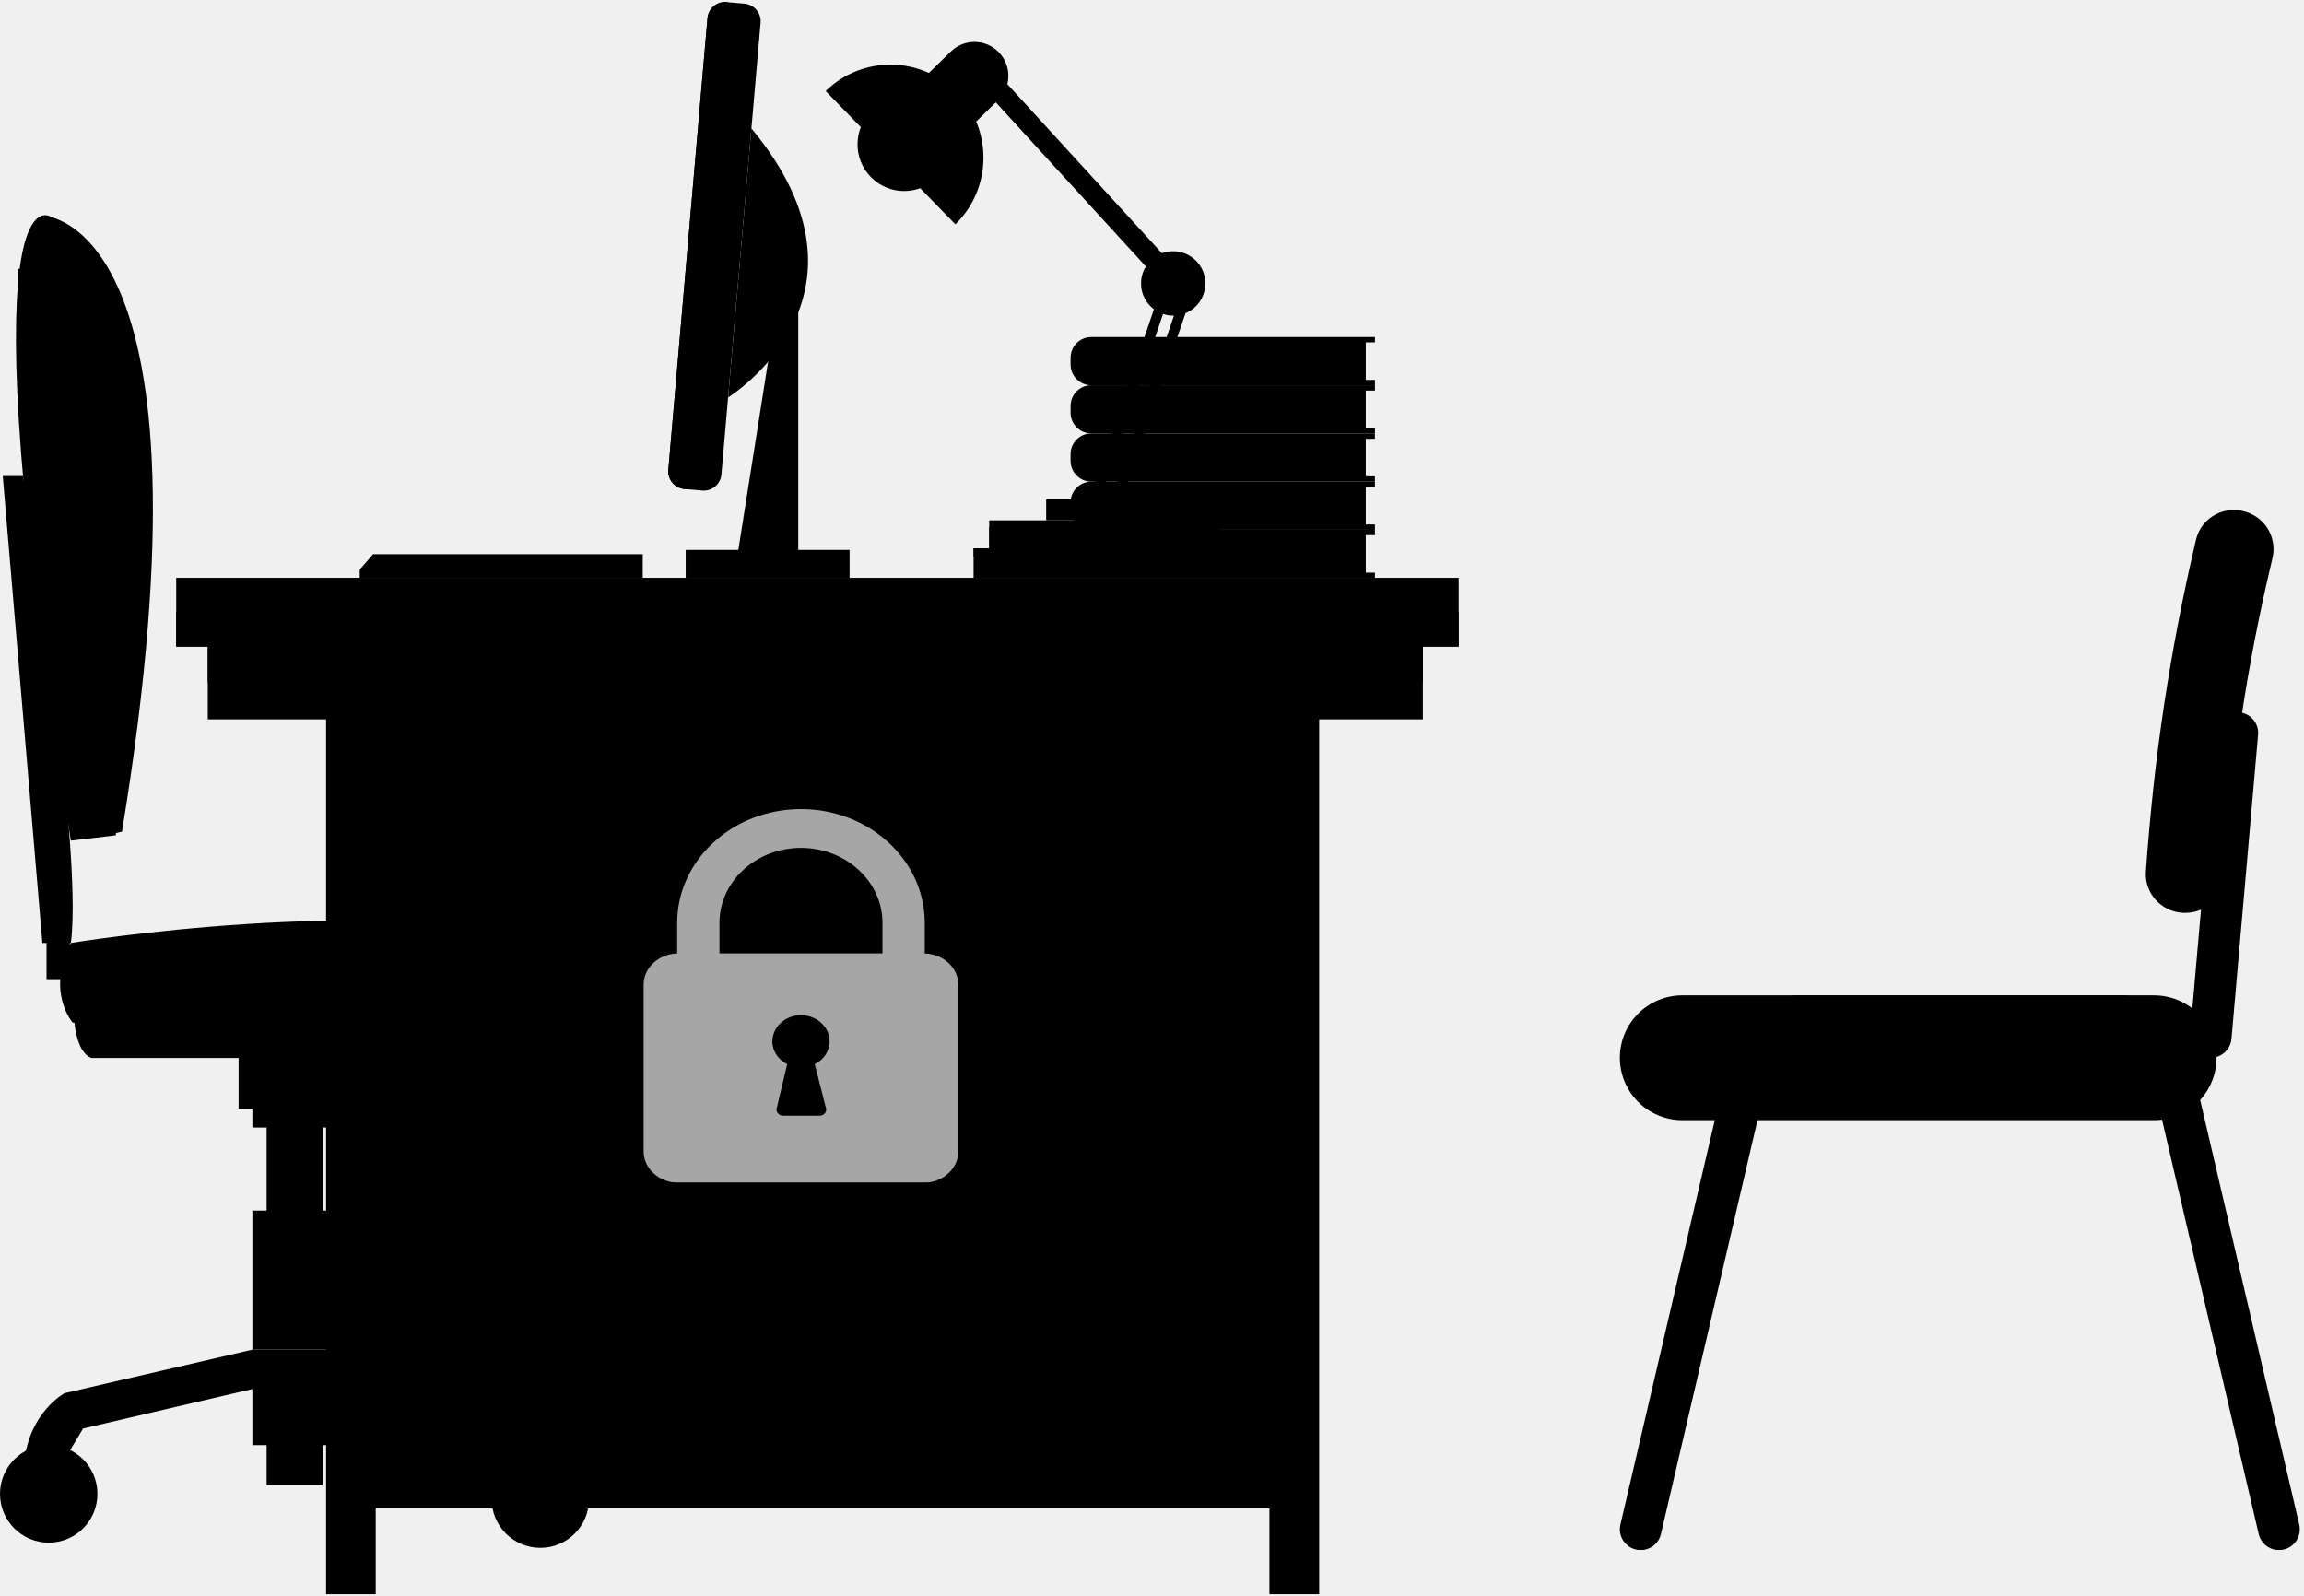
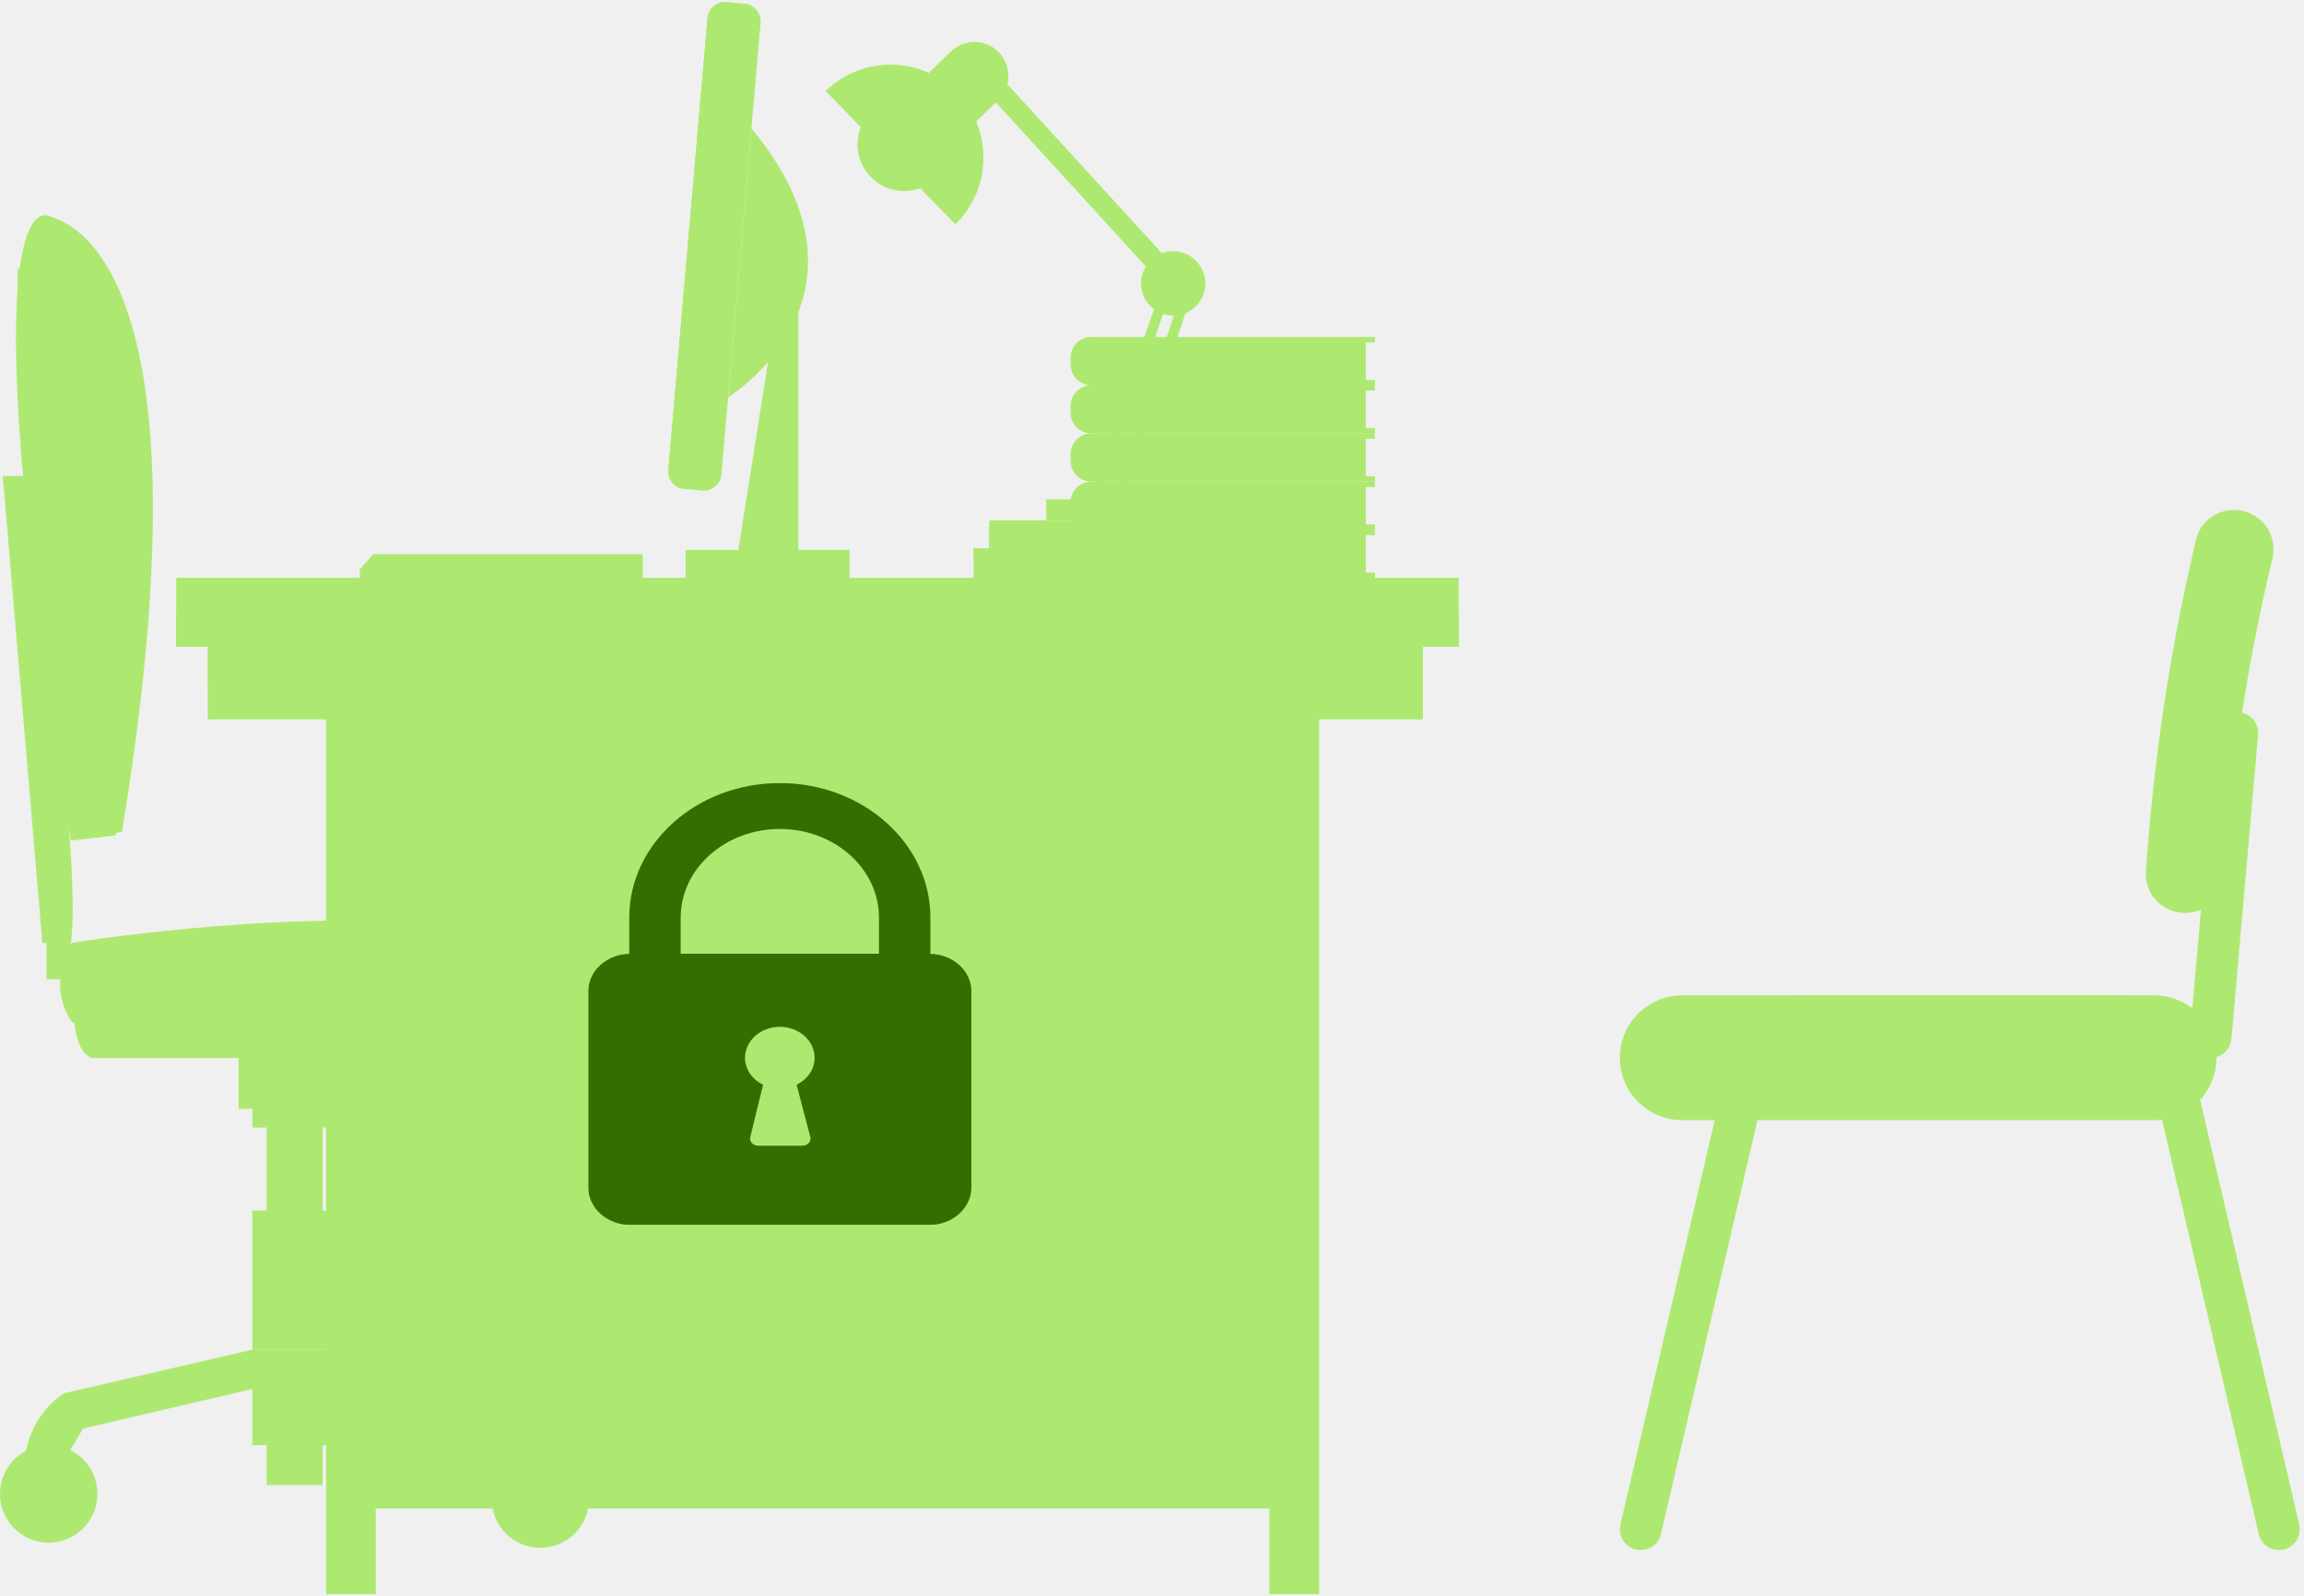
<svg xmlns="http://www.w3.org/2000/svg" width="709" height="491" viewBox="0 0 709 491" fill="none">
-   <path d="M15.495 97.261H5.448V82.74H15.495V97.261Z" fill="black" />
-   <path d="M236.354 111.349L226.984 170.661H245.646V92.974L236.354 111.349Z" fill="black" />
-   <path d="M231.229 39.51L224.068 122.307C224.068 122.307 274.24 91.354 231.229 39.51Z" fill="black" />
-   <path d="M99.281 457.078H82.047V443.161H99.281V457.078Z" fill="black" />
-   <path d="M99.281 326.896V400.036H82.047V326.896H99.281Z" fill="black" />
-   <path d="M90.656 334.24H77.662V347.016H103.656V334.24H90.656Z" fill="black" />
-   <path d="M90.656 312.521H73.427V341.266H107.891V312.521H90.656Z" fill="black" />
-   <path d="M90.656 372.573H77.662V415.375H103.656V372.573H90.656Z" fill="black" />
-   <path d="M161.49 428.776L103.656 415.375H77.662L19.839 428.776C19.839 428.776 9.302 434.531 7.552 449.234H19.839L25.578 439.646L77.662 427.5V444.755H103.656V427.5L155.75 439.646L161.49 449.234H173.771C172.011 434.531 161.49 428.776 161.49 428.776Z" fill="black" />
-   <path d="M29.984 459.76C29.984 468.057 23.281 474.776 14.995 474.776C6.703 474.776 0 468.057 0 459.76C0 451.474 6.703 444.755 14.995 444.755C23.281 444.755 29.984 451.474 29.984 459.76Z" fill="black" />
-   <path d="M26.156 459.76C26.156 465.943 21.167 470.938 14.995 470.938C8.823 470.938 3.828 465.943 3.828 459.76C3.828 453.589 8.823 448.589 14.995 448.589C21.167 448.589 26.156 453.589 26.156 459.76Z" fill="black" />
-   <path d="M151.287 461.365C151.287 469.646 157.99 476.375 166.276 476.375C174.552 476.375 181.261 469.646 181.261 461.365C181.261 453.068 174.552 446.354 166.276 446.354C157.99 446.354 151.287 453.068 151.287 461.365Z" fill="black" />
-   <path d="M177.438 461.365C177.438 467.531 172.448 472.547 166.276 472.547C160.104 472.547 155.109 467.531 155.109 461.365C155.109 455.193 160.104 450.188 166.276 450.188C172.448 450.188 177.438 455.193 177.438 461.365Z" fill="black" />
-   <path d="M21.5 301.359H14.323V289.385H21.5V301.359Z" fill="black" />
-   <path d="M0.849 146.516H7.083C7.083 146.516 25.808 259.552 21.808 290.214H13.042L0.849 146.516Z" fill="black" />
-   <path d="M13.042 66.344C13.042 66.344 68.797 66.344 37.537 255.958L29.297 257.828L13.042 66.344Z" fill="black" />
-   <path d="M21.808 258.719L35.63 257.073C35.63 257.073 51.891 80.49 15.516 66.656C15.516 66.656 -12.109 47.792 21.808 258.719Z" fill="black" />
-   <path d="M173.927 307.729L98.318 305.5L22.709 307.729C22.709 307.729 21.745 323.063 28.125 325.615H168.505C174.891 323.063 173.927 307.729 173.927 307.729Z" fill="black" />
-   <path d="M21.807 290.214C21.807 290.214 116.807 274.651 170.49 290.214C170.49 290.214 182.578 301.958 176.255 314.734H22.37C22.37 314.734 14.052 305.318 21.807 290.214Z" fill="black" />
-   <path d="M396.485 464.255H114.808V218.75H396.485V464.255Z" fill="black" />
-   <path d="M396.485 464.255H114.808V436.469H396.485V464.255Z" fill="black" />
-   <mask id="mask0_736_45553" style="mask-type:luminance" maskUnits="userSpaceOnUse" x="100" y="190" width="17" height="301">
+   <path d="M15.495 97.261H5.448V82.74H15.495V97.261Z" fill="#ADE970" />
+   <path d="M236.354 111.349L226.984 170.661H245.646V92.974L236.354 111.349Z" fill="#ADE970" />
+   <path d="M231.229 39.51L224.068 122.307C224.068 122.307 274.24 91.354 231.229 39.51Z" fill="#ADE970" />
+   <path d="M99.281 457.078H82.047V443.161H99.281V457.078Z" fill="#ADE970" />
+   <path d="M99.281 326.896V400.036H82.047V326.896H99.281Z" fill="#ADE970" />
+   <path d="M90.656 334.24H77.662V347.016H103.656V334.24H90.656Z" fill="#ADE970" />
+   <path d="M90.656 312.521H73.427V341.266H107.891V312.521H90.656Z" fill="#ADE970" />
+   <path d="M90.656 372.573H77.662V415.375H103.656V372.573H90.656Z" fill="#ADE970" />
+   <path d="M161.49 428.776L103.656 415.375H77.662L19.839 428.776C19.839 428.776 9.302 434.531 7.552 449.234H19.839L25.578 439.646L77.662 427.5V444.755H103.656V427.5L155.75 439.646L161.49 449.234H173.771C172.011 434.531 161.49 428.776 161.49 428.776Z" fill="#ADE970" />
+   <path d="M29.984 459.76C29.984 468.057 23.281 474.776 14.995 474.776C6.703 474.776 0 468.057 0 459.76C0 451.474 6.703 444.755 14.995 444.755C23.281 444.755 29.984 451.474 29.984 459.76Z" fill="#ADE970" />
+   <path d="M26.156 459.76C26.156 465.943 21.167 470.938 14.995 470.938C8.823 470.938 3.828 465.943 3.828 459.76C3.828 453.589 8.823 448.589 14.995 448.589C21.167 448.589 26.156 453.589 26.156 459.76Z" fill="#ADE970" />
+   <path d="M151.287 461.365C151.287 469.646 157.99 476.375 166.276 476.375C174.552 476.375 181.261 469.646 181.261 461.365C181.261 453.068 174.552 446.354 166.276 446.354C157.99 446.354 151.287 453.068 151.287 461.365Z" fill="#ADE970" />
+   <path d="M177.438 461.365C177.438 467.531 172.448 472.547 166.276 472.547C160.104 472.547 155.109 467.531 155.109 461.365C155.109 455.193 160.104 450.188 166.276 450.188C172.448 450.188 177.438 455.193 177.438 461.365Z" fill="#ADE970" />
+   <path d="M21.5 301.359H14.323V289.385H21.5V301.359Z" fill="#ADE970" />
+   <path d="M0.849 146.516H7.083C7.083 146.516 25.808 259.552 21.808 290.214H13.042L0.849 146.516Z" fill="#ADE970" />
+   <path d="M13.042 66.344C13.042 66.344 68.797 66.344 37.537 255.958L29.297 257.828L13.042 66.344Z" fill="#ADE970" />
+   <path d="M21.808 258.719L35.63 257.073C35.63 257.073 51.891 80.49 15.516 66.656C15.516 66.656 -12.109 47.792 21.808 258.719Z" fill="#ADE970" />
+   <path d="M173.927 307.729L98.318 305.5L22.709 307.729C22.709 307.729 21.745 323.063 28.125 325.615H168.505C174.891 323.063 173.927 307.729 173.927 307.729Z" fill="#ADE970" />
+   <path d="M21.807 290.214C21.807 290.214 116.807 274.651 170.49 290.214C170.49 290.214 182.578 301.958 176.255 314.734H22.37C22.37 314.734 14.052 305.318 21.807 290.214Z" fill="#ADE970" />
+   <path d="M396.485 464.255H114.808V218.75H396.485V464.255Z" fill="#ADE970" />
+   <path d="M396.485 464.255H114.808V436.469H396.485V464.255Z" fill="#ADE970" />
+   <mask id="mask0_900_29063" style="mask-type:luminance" maskUnits="userSpaceOnUse" x="100" y="190" width="17" height="301">
    <path d="M100.224 190.63H116.224V491H100.224V190.63Z" fill="white" />
  </mask>
-   <g mask="url(#mask0_736_45553)">
-     <path d="M115.615 490.646H100.308V191.745H115.615V490.646Z" fill="black" />
+   <g mask="url(#mask0_900_29063)">
+     <path d="M115.615 490.646H100.307V191.745H115.615V490.646Z" fill="#ADE970" />
  </g>
-   <mask id="mask1_736_45553" style="mask-type:luminance" maskUnits="userSpaceOnUse" x="389" y="190" width="18" height="301">
+   <mask id="mask1_900_29063" style="mask-type:luminance" maskUnits="userSpaceOnUse" x="389" y="190" width="18" height="301">
    <path d="M389.558 190.63H406.891V491H389.558V190.63Z" fill="white" />
  </mask>
-   <g mask="url(#mask1_736_45553)">
-     <path d="M405.943 490.646H390.636V191.745H405.943V490.646Z" fill="black" />
+   <g mask="url(#mask1_900_29063)">
+     <path d="M405.943 490.646H390.636V191.745H405.943V490.646Z" fill="#ADE970" />
  </g>
-   <path d="M437.854 221.391H63.938V188.417H437.854V221.391Z" fill="black" />
-   <path d="M437.854 210.214H63.938V197.464H437.854V210.214Z" fill="black" />
-   <mask id="mask2_736_45553" style="mask-type:luminance" maskUnits="userSpaceOnUse" x="53" y="177" width="396" height="23">
+   <path d="M437.854 221.391H63.938V188.417H437.854V221.391Z" fill="#ADE970" />
+   <path d="M437.854 210.214H63.938V197.464H437.854V210.214Z" fill="#ADE970" />
+   <mask id="mask2_900_29063" style="mask-type:luminance" maskUnits="userSpaceOnUse" x="53" y="177" width="396" height="23">
    <path d="M53.558 177.297H448.875V199.964H53.558V177.297Z" fill="white" />
  </mask>
-   <g mask="url(#mask2_736_45553)">
-     <path d="M448.969 199.005H54.23V177.833H448.969V199.005Z" fill="black" />
+   <g mask="url(#mask2_900_29063)">
+     <path d="M448.969 199.005H54.23V177.833H448.969V199.005Z" fill="#ADE970" />
  </g>
-   <mask id="mask3_736_45553" style="mask-type:luminance" maskUnits="userSpaceOnUse" x="53" y="187" width="396" height="13">
+   <mask id="mask3_900_29063" style="mask-type:luminance" maskUnits="userSpaceOnUse" x="53" y="187" width="396" height="13">
    <path d="M53.558 187.964H448.875V199.964H53.558V187.964Z" fill="white" />
  </mask>
-   <g mask="url(#mask3_736_45553)">
-     <path d="M54.23 188.417V199.005H448.969V188.417H54.23Z" fill="black" />
+   <g mask="url(#mask3_900_29063)">
+     <path d="M54.23 188.417V199.005H448.969V188.417H54.23Z" fill="#ADE970" />
  </g>
-   <path d="M110.693 177.833V175.297L114.807 170.552H197.787V177.833H110.693Z" fill="black" />
-   <path d="M261.438 177.833H211.011V169.245H261.438V177.833Z" fill="black" />
-   <mask id="mask4_736_45553" style="mask-type:luminance" maskUnits="userSpaceOnUse" x="205" y="0" width="30" height="152">
+   <path d="M110.693 177.833V175.297L114.807 170.552H197.787V177.833H110.693Z" fill="#ADE970" />
+   <path d="M261.438 177.833H211.011V169.245H261.438V177.833Z" fill="#ADE970" />
+   <mask id="mask4_900_29063" style="mask-type:luminance" maskUnits="userSpaceOnUse" x="205" y="0" width="30" height="152">
    <path d="M205.558 0H234.891V151.964H205.558V0Z" fill="white" />
  </mask>
-   <g mask="url(#mask4_736_45553)">
-     <path d="M222 146.021C221.74 149.016 219.099 151.229 216.131 150.974L210.604 150.49C207.631 150.234 205.412 147.589 205.667 144.609L217.719 5.583C217.979 2.604 220.625 0.375 223.594 0.641L229.11 1.12C232.089 1.375 234.313 4.016 234.052 7.005L222 146.021Z" fill="black" />
+   <g mask="url(#mask4_900_29063)">
+     <path d="M222 146.021C221.74 149.016 219.099 151.229 216.131 150.974L210.605 150.49C207.631 150.234 205.412 147.589 205.667 144.609L217.719 5.583C217.98 2.604 220.625 0.375 223.594 0.641L229.11 1.12C232.089 1.375 234.313 4.016 234.052 7.005L222 146.021Z" fill="#ADE970" />
  </g>
-   <mask id="mask5_736_45553" style="mask-type:luminance" maskUnits="userSpaceOnUse" x="205" y="0" width="20" height="151">
+   <mask id="mask5_900_29063" style="mask-type:luminance" maskUnits="userSpaceOnUse" x="205" y="0" width="20" height="151">
    <path d="M205.558 0H224.224V150.63H205.558V0Z" fill="white" />
  </mask>
-   <g mask="url(#mask5_736_45553)">
-     <path d="M224.068 0.672L223.594 0.641C220.625 0.375 217.979 2.604 217.719 5.583L205.667 144.609C205.412 147.589 207.631 150.234 210.604 150.49L211.74 150.594L224.068 0.672Z" fill="black" />
+   <g mask="url(#mask5_900_29063)">
+     <path d="M224.068 0.672L223.594 0.641C220.625 0.375 217.98 2.604 217.719 5.583L205.667 144.609C205.412 147.589 207.631 150.234 210.605 150.49L211.74 150.594L224.068 0.672Z" fill="#ADE970" />
  </g>
-   <path d="M423.099 163.057H335.813C332.307 163.057 329.443 165.917 329.443 169.422V171.531C329.443 175.031 332.307 177.891 335.813 177.891H423.099V176.24H420.245V164.703H423.099V163.057Z" fill="black" />
-   <path d="M420.245 164.703H337.49C334.776 164.703 332.552 166.932 332.552 169.656V171.297C332.552 174.021 334.776 176.24 337.49 176.24H420.245V164.703Z" fill="black" />
-   <path d="M423.094 148.229H335.813C332.302 148.229 329.443 151.089 329.443 154.589V156.703C329.443 160.193 332.302 163.057 335.813 163.057H423.094V161.406H420.245V149.875H423.094V148.229Z" fill="black" />
-   <path d="M420.245 149.875H337.49C334.776 149.875 332.542 152.099 332.542 154.828V156.458C332.542 159.188 334.776 161.406 337.49 161.406H420.245V149.875Z" fill="black" />
-   <path d="M423.094 133.391H335.813C332.302 133.391 329.443 136.26 329.443 139.75V141.859C329.443 145.359 332.302 148.229 335.813 148.229H423.094V146.578L420.245 146.573V135.042H423.094V133.391Z" fill="black" />
-   <path d="M420.245 135.042H337.49C334.776 135.042 332.542 137.266 332.542 139.984V141.63C332.542 144.349 334.776 146.573 337.49 146.573H420.245V135.042Z" fill="black" />
-   <path d="M423.099 118.562H335.813C332.307 118.562 329.443 121.411 329.443 124.922V127.031C329.443 130.526 332.307 133.391 335.813 133.391H423.099V131.745H420.245V120.214H423.099V118.562Z" fill="black" />
-   <path d="M420.245 120.214H337.49C334.776 120.214 332.552 122.432 332.552 125.156V126.802C332.552 129.526 334.776 131.745 337.49 131.745H420.245V120.214Z" fill="black" />
-   <path d="M423.099 103.729H335.813C332.307 103.729 329.443 106.583 329.443 110.083V112.193C329.443 115.698 332.307 118.563 335.813 118.563H423.099V116.912H420.245V105.375H423.099V103.729Z" fill="black" />
-   <path d="M420.245 105.375H337.49C334.776 105.375 332.552 107.599 332.552 110.318V111.958C332.552 114.688 334.776 116.911 337.49 116.911H420.245V105.375Z" fill="black" />
-   <path d="M363.36 84.292L358.646 88.609L302.162 26.828L306.88 22.505L363.36 84.292Z" fill="black" />
-   <path d="M335.714 161.953L332.761 160.943L358.058 86.438L361.021 87.443L335.714 161.953Z" fill="black" />
-   <path d="M341.839 164.036L338.88 163.021L364.177 88.531L367.141 89.526L341.839 164.036Z" fill="black" />
-   <path d="M370.927 87.229C370.927 92.709 366.484 97.146 361.021 97.146C355.547 97.146 351.125 92.709 351.125 87.229C351.125 81.755 355.547 77.318 361.021 77.318C366.484 77.318 370.927 81.755 370.927 87.229Z" fill="black" />
-   <path d="M366.881 87.229C366.881 90.464 364.256 93.099 361.021 93.099C357.782 93.099 355.167 90.464 355.167 87.229C355.167 83.979 357.782 81.365 361.021 81.365C364.256 81.365 366.881 83.979 366.881 87.229Z" fill="black" />
-   <path d="M379.677 177.833H299.594V168.76H379.677V177.833Z" fill="black" />
-   <path d="M379.677 171.349H299.594V168.76H379.677V171.349Z" fill="black" />
-   <path d="M374.875 168.76H304.406V160.141H374.875V168.76Z" fill="black" />
-   <path d="M374.875 168.76H304.406V162.224H374.875V168.76Z" fill="black" />
-   <path d="M357.36 160.141H321.933V153.677H357.36V160.141Z" fill="black" />
-   <path d="M288.245 54.719C282.563 60.26 273.49 60.141 267.953 54.453C262.422 48.776 262.542 39.682 268.224 34.146C273.906 28.614 282.985 28.734 288.516 34.411C294.037 40.099 293.922 49.187 288.245 54.719Z" fill="black" />
-   <path d="M307.146 30.818C311.281 26.797 311.359 20.188 307.333 16.057C303.318 11.927 296.734 11.844 292.594 15.86L281.766 26.422L296.318 41.38L307.146 30.818Z" fill="black" />
-   <path d="M293.99 69.042C305.297 58.01 305.547 39.885 294.526 28.552C283.495 17.224 265.391 16.974 254.078 28.016L293.99 69.042Z" fill="black" />
-   <mask id="mask6_736_45553" style="mask-type:luminance" maskUnits="userSpaceOnUse" x="497" y="155" width="212" height="323">
-     <path d="M497.599 155.062H708.599V477.062H497.599V155.062Z" fill="white" />
+   <path d="M423.099 163.057H335.813C332.307 163.057 329.443 165.917 329.443 169.422V171.531C329.443 175.031 332.307 177.891 335.813 177.891H423.099V176.24H420.245V164.703H423.099V163.057Z" fill="#ADE970" />
+   <path d="M420.245 164.703H337.49C334.776 164.703 332.552 166.932 332.552 169.656V171.297C332.552 174.021 334.776 176.24 337.49 176.24H420.245V164.703Z" fill="#ADE970" />
+   <path d="M423.094 148.229H335.813C332.302 148.229 329.443 151.089 329.443 154.589V156.703C329.443 160.193 332.302 163.057 335.813 163.057H423.094V161.406H420.245V149.875H423.094V148.229Z" fill="#ADE970" />
+   <path d="M420.245 149.875H337.49C334.776 149.875 332.542 152.099 332.542 154.828V156.458C332.542 159.188 334.776 161.406 337.49 161.406H420.245V149.875Z" fill="#ADE970" />
+   <path d="M423.094 133.391H335.813C332.302 133.391 329.443 136.26 329.443 139.75V141.859C329.443 145.359 332.302 148.229 335.813 148.229H423.094V146.578L420.245 146.573V135.042H423.094V133.391Z" fill="#ADE970" />
+   <path d="M420.245 135.042H337.49C334.776 135.042 332.542 137.266 332.542 139.984V141.63C332.542 144.349 334.776 146.573 337.49 146.573H420.245V135.042Z" fill="#ADE970" />
+   <path d="M423.099 118.562H335.813C332.307 118.562 329.443 121.411 329.443 124.922V127.031C329.443 130.526 332.307 133.391 335.813 133.391H423.099V131.745H420.245V120.214H423.099V118.562Z" fill="#ADE970" />
+   <path d="M420.245 120.214H337.49C334.776 120.214 332.552 122.432 332.552 125.156V126.802C332.552 129.526 334.776 131.745 337.49 131.745H420.245V120.214Z" fill="#ADE970" />
+   <path d="M423.099 103.729H335.813C332.307 103.729 329.443 106.583 329.443 110.083V112.193C329.443 115.698 332.307 118.563 335.813 118.563H423.099V116.912H420.245V105.375H423.099V103.729Z" fill="#ADE970" />
+   <path d="M420.245 105.375H337.49C334.776 105.375 332.552 107.599 332.552 110.318V111.958C332.552 114.688 334.776 116.911 337.49 116.911H420.245V105.375Z" fill="#ADE970" />
+   <path d="M363.36 84.292L358.646 88.609L302.162 26.828L306.88 22.505L363.36 84.292Z" fill="#ADE970" />
+   <path d="M335.714 161.953L332.761 160.943L358.058 86.438L361.021 87.443L335.714 161.953Z" fill="#ADE970" />
+   <path d="M341.839 164.036L338.88 163.021L364.177 88.531L367.141 89.526L341.839 164.036Z" fill="#ADE970" />
+   <path d="M370.927 87.229C370.927 92.709 366.484 97.146 361.021 97.146C355.547 97.146 351.125 92.709 351.125 87.229C351.125 81.755 355.547 77.318 361.021 77.318C366.484 77.318 370.927 81.755 370.927 87.229Z" fill="#ADE970" />
+   <path d="M366.881 87.229C366.881 90.464 364.256 93.099 361.021 93.099C357.782 93.099 355.167 90.464 355.167 87.229C355.167 83.979 357.782 81.365 361.021 81.365C364.256 81.365 366.881 83.979 366.881 87.229Z" fill="#ADE970" />
+   <path d="M379.677 177.833H299.594V168.76H379.677V177.833Z" fill="#ADE970" />
+   <path d="M379.677 171.349H299.594V168.76H379.677V171.349Z" fill="#ADE970" />
+   <path d="M374.875 168.76H304.406V160.141H374.875V168.76Z" fill="#ADE970" />
+   <path d="M374.875 168.76H304.406V162.224H374.875V168.76Z" fill="#ADE970" />
+   <path d="M357.36 160.141H321.933V153.677H357.36V160.141Z" fill="#ADE970" />
+   <path d="M288.245 54.719C282.563 60.26 273.49 60.141 267.953 54.453C262.422 48.776 262.542 39.682 268.224 34.146C273.906 28.614 282.985 28.734 288.516 34.411C294.037 40.099 293.922 49.187 288.245 54.719Z" fill="#ADE970" />
+   <path d="M307.146 30.818C311.281 26.797 311.359 20.188 307.333 16.057C303.318 11.927 296.734 11.844 292.594 15.86L281.766 26.422L296.318 41.38L307.146 30.818Z" fill="#ADE970" />
+   <path d="M293.99 69.042C305.297 58.01 305.547 39.885 294.526 28.552C283.495 17.224 265.391 16.974 254.078 28.016L293.99 69.042Z" fill="#ADE970" />
+   <mask id="mask6_900_29063" style="mask-type:luminance" maskUnits="userSpaceOnUse" x="497" y="155" width="212" height="323">
+     <path d="M497.599 155.062H708.599V477.063H497.599V155.062Z" fill="white" />
  </mask>
-   <g mask="url(#mask6_736_45553)">
-     <mask id="mask7_736_45553" style="mask-type:luminance" maskUnits="userSpaceOnUse" x="497" y="154" width="213" height="324">
-       <path d="M709.558 154.63H497.558V477.297H709.558V154.63Z" fill="white" />
+   <g mask="url(#mask6_900_29063)">
+     <mask id="mask7_900_29063" style="mask-type:luminance" maskUnits="userSpaceOnUse" x="497" y="154" width="213" height="324">
+       <path d="M709.557 154.63H497.557V477.297H709.557V154.63Z" fill="white" />
    </mask>
-     <g mask="url(#mask7_736_45553)">
-       <path d="M679.745 325.516C680.161 325.552 680.583 325.547 681 325.505C681.417 325.458 681.828 325.37 682.229 325.245C682.63 325.12 683.016 324.953 683.38 324.75C683.75 324.552 684.099 324.312 684.417 324.042C684.74 323.771 685.031 323.474 685.297 323.146C685.562 322.818 685.786 322.469 685.984 322.094C686.177 321.724 686.333 321.333 686.453 320.932C686.568 320.526 686.646 320.115 686.682 319.698L694.87 226.151C694.906 225.734 694.901 225.318 694.854 224.896C694.812 224.479 694.724 224.068 694.599 223.667C694.474 223.266 694.307 222.885 694.104 222.516C693.901 222.146 693.667 221.802 693.396 221.479C693.125 221.156 692.828 220.865 692.5 220.599C692.172 220.338 691.818 220.109 691.448 219.917C691.073 219.719 690.687 219.568 690.281 219.448C689.88 219.328 689.469 219.255 689.047 219.219C688.63 219.177 688.208 219.182 687.792 219.229C687.375 219.276 686.964 219.359 686.562 219.49C686.161 219.615 685.776 219.781 685.406 219.979C685.042 220.182 684.693 220.422 684.37 220.687C684.052 220.958 683.755 221.26 683.495 221.588C683.229 221.917 683 222.266 682.807 222.635C682.615 223.01 682.458 223.401 682.339 223.802C682.224 224.208 682.146 224.62 682.109 225.036L673.922 318.583C673.885 319 673.891 319.417 673.932 319.838C673.979 320.255 674.068 320.661 674.193 321.062C674.318 321.463 674.484 321.849 674.687 322.219C674.891 322.588 675.125 322.932 675.396 323.255C675.667 323.578 675.964 323.87 676.292 324.13C676.62 324.396 676.969 324.625 677.344 324.818C677.719 325.01 678.104 325.167 678.51 325.286C678.911 325.401 679.323 325.479 679.745 325.516Z" fill="black" />
-       <path d="M660.344 268.219C662.844 232.948 667.683 200.521 675.766 166.094C677.448 158.937 685.24 155.052 692.037 157.87L692.266 157.963C697.73 160.224 700.657 166.109 699.282 171.859C691.396 204.844 686.771 235.849 684.511 269.687C684.12 275.588 679.573 280.338 673.683 280.88C673.605 280.885 673.521 280.896 673.438 280.901C666.115 281.573 659.823 275.552 660.344 268.219Z" fill="black" />
-       <mask id="mask8_736_45553" style="mask-type:luminance" maskUnits="userSpaceOnUse" x="497" y="305" width="186" height="41">
+     <g mask="url(#mask7_900_29063)">
+       <path d="M679.745 325.516C680.162 325.552 680.583 325.547 681 325.505C681.417 325.458 681.828 325.37 682.229 325.245C682.63 325.12 683.016 324.953 683.38 324.75C683.75 324.552 684.099 324.312 684.417 324.042C684.74 323.771 685.031 323.474 685.297 323.146C685.563 322.818 685.787 322.469 685.985 322.094C686.177 321.724 686.333 321.333 686.453 320.932C686.568 320.526 686.646 320.115 686.682 319.698L694.87 226.151C694.906 225.734 694.901 225.318 694.854 224.896C694.813 224.479 694.724 224.068 694.599 223.667C694.474 223.266 694.307 222.885 694.104 222.516C693.901 222.146 693.667 221.802 693.396 221.479C693.125 221.156 692.828 220.865 692.5 220.599C692.172 220.338 691.818 220.109 691.448 219.917C691.073 219.719 690.688 219.568 690.281 219.448C689.88 219.328 689.469 219.255 689.047 219.219C688.63 219.177 688.208 219.182 687.792 219.229C687.375 219.276 686.964 219.359 686.563 219.49C686.162 219.615 685.776 219.781 685.406 219.979C685.042 220.182 684.693 220.422 684.37 220.687C684.052 220.958 683.755 221.26 683.495 221.588C683.229 221.917 683 222.266 682.807 222.635C682.615 223.01 682.458 223.401 682.339 223.802C682.224 224.208 682.146 224.62 682.11 225.036L673.922 318.583C673.886 319 673.891 319.417 673.932 319.838C673.979 320.255 674.068 320.661 674.193 321.062C674.318 321.463 674.485 321.849 674.688 322.219C674.891 322.588 675.125 322.932 675.396 323.255C675.667 323.578 675.964 323.87 676.292 324.13C676.62 324.396 676.969 324.625 677.344 324.818C677.719 325.01 678.104 325.167 678.511 325.286C678.912 325.401 679.323 325.479 679.745 325.516Z" fill="#ADE970" />
+       <path d="M660.344 268.219C662.844 232.948 667.682 200.521 675.766 166.094C677.448 158.937 685.24 155.052 692.037 157.87L692.266 157.963C697.729 160.224 700.656 166.109 699.281 171.859C691.396 204.844 686.771 235.849 684.511 269.687C684.12 275.588 679.573 280.338 673.682 280.88C673.604 280.885 673.521 280.896 673.438 280.901C666.115 281.573 659.823 275.552 660.344 268.219Z" fill="#ADE970" />
+       <mask id="mask8_900_29063" style="mask-type:luminance" maskUnits="userSpaceOnUse" x="497" y="305" width="186" height="41">
        <path d="M497.599 305.297H682.891V345.297H497.599V305.297Z" fill="white" />
      </mask>
-       <g mask="url(#mask8_736_45553)">
-         <path d="M662.87 306.333H517.682C516.422 306.333 515.172 306.458 513.938 306.703C512.698 306.948 511.495 307.312 510.328 307.797C509.167 308.281 508.057 308.869 507.01 309.573C505.958 310.271 504.99 311.067 504.094 311.958C503.203 312.854 502.406 313.823 501.708 314.869C501.005 315.922 500.411 317.026 499.932 318.192C499.448 319.354 499.083 320.557 498.839 321.797C498.594 323.031 498.469 324.281 498.469 325.541C498.469 326.802 498.594 328.052 498.839 329.291C499.083 330.526 499.448 331.729 499.932 332.89C500.411 334.057 501.005 335.166 501.708 336.213C502.406 337.26 503.203 338.234 504.094 339.125C504.99 340.015 505.958 340.812 507.01 341.51C508.057 342.213 509.167 342.802 510.328 343.286C511.495 343.771 512.698 344.135 513.938 344.38C515.172 344.625 516.422 344.75 517.682 344.75H662.87C664.13 344.75 665.38 344.625 666.62 344.38C667.854 344.135 669.057 343.771 670.224 343.286C671.391 342.802 672.495 342.213 673.547 341.51C674.594 340.812 675.562 340.015 676.458 339.125C677.349 338.234 678.146 337.26 678.844 336.213C679.547 335.166 680.141 334.057 680.62 332.89C681.104 331.729 681.469 330.526 681.714 329.291C681.964 328.052 682.083 326.802 682.083 325.541C682.083 324.281 681.964 323.031 681.714 321.797C681.469 320.557 681.104 319.354 680.62 318.192C680.141 317.026 679.547 315.922 678.844 314.869C678.146 313.823 677.349 312.854 676.458 311.958C675.562 311.067 674.594 310.271 673.547 309.573C672.495 308.869 671.391 308.281 670.224 307.797C669.057 307.312 667.854 306.948 666.62 306.703C665.38 306.458 664.13 306.333 662.87 306.333Z" fill="black" />
+       <g mask="url(#mask8_900_29063)">
+         <path d="M662.87 306.333H517.682C516.422 306.333 515.172 306.458 513.938 306.703C512.698 306.948 511.495 307.312 510.328 307.797C509.167 308.281 508.057 308.869 507.011 309.573C505.959 310.271 504.99 311.067 504.094 311.958C503.203 312.854 502.406 313.823 501.709 314.869C501.005 315.922 500.412 317.026 499.932 318.192C499.448 319.354 499.084 320.557 498.839 321.797C498.594 323.031 498.469 324.281 498.469 325.541C498.469 326.802 498.594 328.052 498.839 329.291C499.084 330.526 499.448 331.729 499.932 332.89C500.412 334.057 501.005 335.166 501.709 336.213C502.406 337.26 503.203 338.234 504.094 339.125C504.99 340.015 505.959 340.812 507.011 341.51C508.057 342.213 509.167 342.802 510.328 343.286C511.495 343.771 512.698 344.135 513.938 344.38C515.172 344.625 516.422 344.75 517.682 344.75H662.87C664.13 344.75 665.38 344.625 666.62 344.38C667.854 344.135 669.057 343.771 670.224 343.286C671.391 342.802 672.495 342.213 673.547 341.51C674.594 340.812 675.563 340.015 676.459 339.125C677.349 338.234 678.146 337.26 678.844 336.213C679.547 335.166 680.141 334.057 680.62 332.89C681.104 331.729 681.469 330.526 681.714 329.291C681.964 328.052 682.084 326.802 682.084 325.541C682.084 324.281 681.964 323.031 681.714 321.797C681.469 320.557 681.104 319.354 680.62 318.192C680.141 317.026 679.547 315.922 678.844 314.869C678.146 313.823 677.349 312.854 676.459 311.958C675.563 311.067 674.594 310.271 673.547 309.573C672.495 308.869 671.391 308.281 670.224 307.797C669.057 307.312 667.854 306.948 666.62 306.703C665.38 306.458 664.13 306.333 662.87 306.333Z" fill="#ADE970" />
      </g>
-       <mask id="mask9_736_45553" style="mask-type:luminance" maskUnits="userSpaceOnUse" x="497" y="305" width="212" height="173">
+       <mask id="mask9_900_29063" style="mask-type:luminance" maskUnits="userSpaceOnUse" x="497" y="305" width="212" height="173">
        <path d="M497.599 305.297H708.224V477.062H497.599V305.297Z" fill="white" />
      </mask>
-       <g mask="url(#mask9_736_45553)">
-         <path d="M498.641 469.208L532.792 322.828C535.047 313.166 543.662 306.333 553.583 306.333H652.589C662.511 306.333 671.125 313.166 673.38 322.828L707.537 469.208C708.474 473.224 705.422 477.067 701.297 477.067C698.318 477.067 695.734 475.015 695.057 472.119L662.063 330.687C660.484 323.922 654.453 319.14 647.505 319.14H558.667C551.719 319.14 545.693 323.922 544.115 330.687L511.115 472.119C510.438 475.015 507.854 477.067 504.88 477.067H504.875C500.75 477.067 497.703 473.224 498.641 469.208Z" fill="black" />
+       <g mask="url(#mask9_900_29063)">
+         <path d="M498.641 469.208L532.792 322.828C535.047 313.166 543.662 306.333 553.584 306.333H652.589C662.511 306.333 671.125 313.166 673.38 322.828L707.537 469.208C708.474 473.224 705.422 477.067 701.297 477.067C698.318 477.067 695.735 475.015 695.057 472.119L662.063 330.687C660.485 323.922 654.453 319.14 647.505 319.14H558.667C551.719 319.14 545.693 323.922 544.115 330.687L511.115 472.119C510.438 475.015 507.854 477.067 504.88 477.067H504.875C500.75 477.067 497.703 473.224 498.641 469.208Z" fill="#ADE970" />
      </g>
    </g>
  </g>
-   <mask id="mask10_736_45553" style="mask-type:luminance" maskUnits="userSpaceOnUse" x="198" y="249" width="97" height="115">
-     <path d="M198 249H295V364H198V249Z" fill="white" />
+   <mask id="mask10_900_29063" style="mask-type:luminance" maskUnits="userSpaceOnUse" x="181" y="241" width="118" height="136">
+     <path d="M181 241H299V377H181V241Z" fill="white" />
  </mask>
-   <g mask="url(#mask10_736_45553)">
-     <path d="M284.563 293.441V284.006C284.563 264.707 267.476 249 246.482 249C225.488 249 208.392 264.704 208.392 284.006V293.441C202.643 293.584 198.023 297.89 198.023 303.21V354.204C198.023 354.525 198.041 354.845 198.075 355.164C198.109 355.484 198.161 355.8 198.228 356.115C198.296 356.429 198.38 356.74 198.482 357.047C198.583 357.355 198.7 357.657 198.834 357.953C198.968 358.249 199.117 358.539 199.281 358.822C199.446 359.105 199.625 359.379 199.819 359.646C200.012 359.913 200.22 360.17 200.442 360.419C200.663 360.666 200.897 360.904 201.144 361.131C201.391 361.358 201.65 361.573 201.919 361.776C202.189 361.98 202.468 362.171 202.759 362.349C203.049 362.527 203.348 362.693 203.656 362.844C203.964 362.995 204.279 363.132 204.601 363.254C204.924 363.377 205.252 363.485 205.585 363.578C205.92 363.672 206.258 363.749 206.6 363.812C206.942 363.875 207.287 363.921 207.634 363.953C207.982 363.984 208.33 364 208.679 364H284.278C284.627 364 284.976 363.984 285.323 363.953C285.67 363.922 286.016 363.875 286.357 363.812C286.7 363.749 287.038 363.672 287.371 363.578C287.706 363.485 288.034 363.377 288.357 363.255C288.679 363.132 288.994 362.995 289.302 362.844C289.61 362.693 289.909 362.527 290.199 362.35C290.49 362.171 290.769 361.98 291.039 361.777C291.308 361.573 291.567 361.359 291.814 361.131C292.06 360.905 292.295 360.667 292.517 360.419C292.738 360.171 292.945 359.914 293.14 359.648C293.333 359.38 293.513 359.105 293.677 358.823C293.841 358.54 293.991 358.25 294.125 357.953C294.258 357.657 294.375 357.355 294.476 357.049C294.577 356.741 294.663 356.43 294.731 356.116C294.798 355.801 294.85 355.484 294.884 355.165C294.918 354.846 294.936 354.526 294.936 354.204V303.21C294.936 297.89 290.313 293.583 284.563 293.441ZM255.196 321.66C255.149 321.963 254.964 322.657 254.947 322.709C254.296 324.782 252.741 326.483 250.722 327.518L254.143 340.924C254.193 341.063 254.224 341.205 254.237 341.349C254.251 341.494 254.246 341.639 254.223 341.783C254.199 341.927 254.158 342.067 254.098 342.203C254.04 342.337 253.964 342.464 253.874 342.583C253.782 342.702 253.677 342.81 253.558 342.906C253.439 343.003 253.31 343.085 253.17 343.154C253.03 343.221 252.884 343.275 252.731 343.311C252.577 343.348 252.422 343.368 252.263 343.371H240.927C240.769 343.368 240.613 343.348 240.46 343.311C240.307 343.275 240.161 343.221 240.021 343.154C239.881 343.085 239.751 343.003 239.633 342.906C239.514 342.81 239.409 342.702 239.317 342.583C239.226 342.464 239.15 342.337 239.092 342.201C239.033 342.067 238.992 341.927 238.968 341.783C238.945 341.639 238.94 341.494 238.953 341.349C238.967 341.205 238.999 341.063 239.049 340.924L242.237 327.518C240.217 326.483 238.663 324.782 238.013 322.709C237.995 322.657 237.809 321.963 237.762 321.66C237.703 321.285 237.673 320.909 237.671 320.532C237.671 320.266 237.686 320.001 237.714 319.737C237.743 319.473 237.785 319.211 237.84 318.951C237.897 318.692 237.967 318.434 238.05 318.18C238.134 317.927 238.23 317.677 238.341 317.432C238.451 317.187 238.574 316.947 238.711 316.713C238.846 316.48 238.995 316.252 239.155 316.032C239.316 315.811 239.487 315.599 239.669 315.393C239.853 315.188 240.046 314.992 240.25 314.804C240.454 314.617 240.668 314.439 240.891 314.27C241.113 314.103 241.345 313.944 241.585 313.797C241.824 313.65 242.072 313.514 242.327 313.388C242.581 313.264 242.841 313.15 243.108 313.049C243.374 312.948 243.646 312.858 243.921 312.781C244.198 312.703 244.478 312.639 244.76 312.588C245.043 312.536 245.329 312.497 245.615 312.472C245.902 312.445 246.191 312.432 246.479 312.432C246.768 312.432 247.055 312.445 247.343 312.472C247.63 312.497 247.915 312.536 248.197 312.588C248.481 312.639 248.76 312.703 249.036 312.781C249.313 312.858 249.583 312.948 249.85 313.049C250.117 313.15 250.378 313.264 250.632 313.388C250.886 313.514 251.133 313.65 251.374 313.797C251.613 313.944 251.844 314.103 252.068 314.27C252.291 314.439 252.504 314.617 252.708 314.804C252.912 314.992 253.106 315.188 253.288 315.393C253.472 315.599 253.643 315.811 253.804 316.032C253.963 316.252 254.112 316.48 254.248 316.713C254.383 316.947 254.506 317.187 254.618 317.432C254.727 317.677 254.824 317.927 254.908 318.18C254.992 318.434 255.062 318.692 255.117 318.951C255.174 319.211 255.216 319.473 255.244 319.737C255.273 320.001 255.286 320.266 255.286 320.532C255.286 320.909 255.256 321.285 255.196 321.66ZM271.56 293.414H221.396V284.006C221.396 271.29 232.646 260.947 246.482 260.947C260.318 260.947 271.56 271.29 271.56 284.006V293.414Z" fill="#A6A6A6" />
+   <g mask="url(#mask10_900_29063)">
+     <path d="M286.304 293.556V282.398C286.304 259.576 265.517 241 239.978 241C214.439 241 193.642 259.572 193.642 282.398V293.556C186.648 293.725 181.028 298.817 181.028 305.109V365.416C181.028 365.795 181.05 366.173 181.091 366.551C181.132 366.929 181.195 367.303 181.278 367.675C181.36 368.047 181.463 368.414 181.586 368.778C181.709 369.141 181.852 369.498 182.015 369.849C182.178 370.199 182.359 370.542 182.558 370.876C182.76 371.211 182.977 371.535 183.213 371.852C183.448 372.166 183.701 372.471 183.971 372.765C184.24 373.058 184.525 373.338 184.824 373.607C185.125 373.875 185.44 374.13 185.767 374.37C186.096 374.611 186.435 374.837 186.789 375.047C187.142 375.258 187.506 375.454 187.881 375.632C188.255 375.811 188.638 375.974 189.03 376.118C189.423 376.264 189.822 376.391 190.227 376.501C190.634 376.612 191.045 376.703 191.463 376.778C191.878 376.852 192.298 376.907 192.72 376.945C193.143 376.982 193.567 377 193.991 377H285.957C286.382 377 286.806 376.982 287.228 376.945C287.651 376.908 288.071 376.852 288.486 376.778C288.903 376.703 289.315 376.612 289.72 376.501C290.127 376.391 290.526 376.264 290.918 376.119C291.31 375.974 291.694 375.811 292.068 375.632C292.443 375.454 292.807 375.258 293.159 375.048C293.513 374.837 293.853 374.611 294.182 374.371C294.509 374.13 294.823 373.877 295.124 373.607C295.424 373.34 295.709 373.059 295.979 372.765C296.248 372.472 296.501 372.168 296.737 371.853C296.972 371.537 297.191 371.211 297.391 370.878C297.59 370.543 297.772 370.201 297.935 369.849C298.097 369.498 298.239 369.141 298.363 368.779C298.486 368.416 298.59 368.048 298.673 367.677C298.755 367.304 298.818 366.929 298.859 366.552C298.9 366.174 298.922 365.796 298.922 365.416V305.109C298.922 298.817 293.299 293.724 286.304 293.556ZM250.579 326.929C250.521 327.287 250.297 328.107 250.276 328.169C249.484 330.62 247.593 332.632 245.136 333.857L249.298 349.71C249.358 349.874 249.396 350.042 249.412 350.213C249.429 350.385 249.423 350.555 249.395 350.726C249.365 350.897 249.316 351.062 249.244 351.222C249.173 351.381 249.081 351.532 248.97 351.672C248.859 351.813 248.731 351.94 248.586 352.054C248.442 352.168 248.285 352.265 248.114 352.347C247.944 352.427 247.766 352.49 247.58 352.533C247.393 352.576 247.204 352.6 247.011 352.604H233.221C233.029 352.6 232.839 352.576 232.653 352.533C232.466 352.49 232.288 352.427 232.118 352.347C231.948 352.265 231.791 352.168 231.647 352.054C231.501 351.94 231.373 351.813 231.262 351.672C231.152 351.532 231.059 351.381 230.989 351.221C230.917 351.062 230.867 350.897 230.837 350.726C230.81 350.555 230.804 350.385 230.82 350.213C230.836 350.042 230.876 349.874 230.936 349.71L234.814 333.857C232.357 332.632 230.466 330.62 229.676 328.169C229.654 328.107 229.428 327.287 229.37 326.929C229.298 326.485 229.262 326.04 229.26 325.594C229.26 325.28 229.278 324.966 229.312 324.654C229.347 324.342 229.398 324.032 229.466 323.725C229.535 323.418 229.62 323.113 229.721 322.813C229.823 322.514 229.94 322.218 230.075 321.928C230.209 321.638 230.359 321.355 230.525 321.078C230.689 320.802 230.87 320.533 231.065 320.272C231.26 320.011 231.469 319.76 231.691 319.517C231.914 319.275 232.149 319.042 232.397 318.821C232.645 318.599 232.905 318.389 233.177 318.189C233.447 317.991 233.729 317.803 234.021 317.629C234.312 317.456 234.613 317.294 234.923 317.146C235.233 316.999 235.549 316.864 235.873 316.744C236.198 316.625 236.528 316.519 236.863 316.428C237.199 316.336 237.54 316.26 237.884 316.2C238.227 316.138 238.576 316.092 238.924 316.062C239.273 316.03 239.624 316.015 239.975 316.015C240.326 316.015 240.676 316.03 241.025 316.062C241.375 316.092 241.721 316.138 242.065 316.2C242.41 316.26 242.749 316.336 243.086 316.428C243.422 316.519 243.751 316.625 244.076 316.744C244.4 316.864 244.717 316.999 245.027 317.146C245.336 317.294 245.637 317.456 245.929 317.629C246.22 317.803 246.502 317.991 246.773 318.189C247.045 318.389 247.304 318.599 247.552 318.821C247.8 319.042 248.036 319.275 248.258 319.517C248.481 319.76 248.69 320.011 248.885 320.272C249.079 320.533 249.26 320.802 249.426 321.078C249.59 321.355 249.74 321.638 249.875 321.928C250.009 322.218 250.126 322.514 250.229 322.813C250.33 323.113 250.416 323.418 250.483 323.725C250.552 324.032 250.603 324.342 250.637 324.654C250.673 324.966 250.689 325.28 250.689 325.594C250.689 326.04 250.652 326.485 250.579 326.929ZM270.486 293.524H209.462V282.398C209.462 267.361 223.146 255.129 239.978 255.129C256.81 255.129 270.486 267.361 270.486 282.398V293.524Z" fill="#346E00" />
  </g>
</svg>
